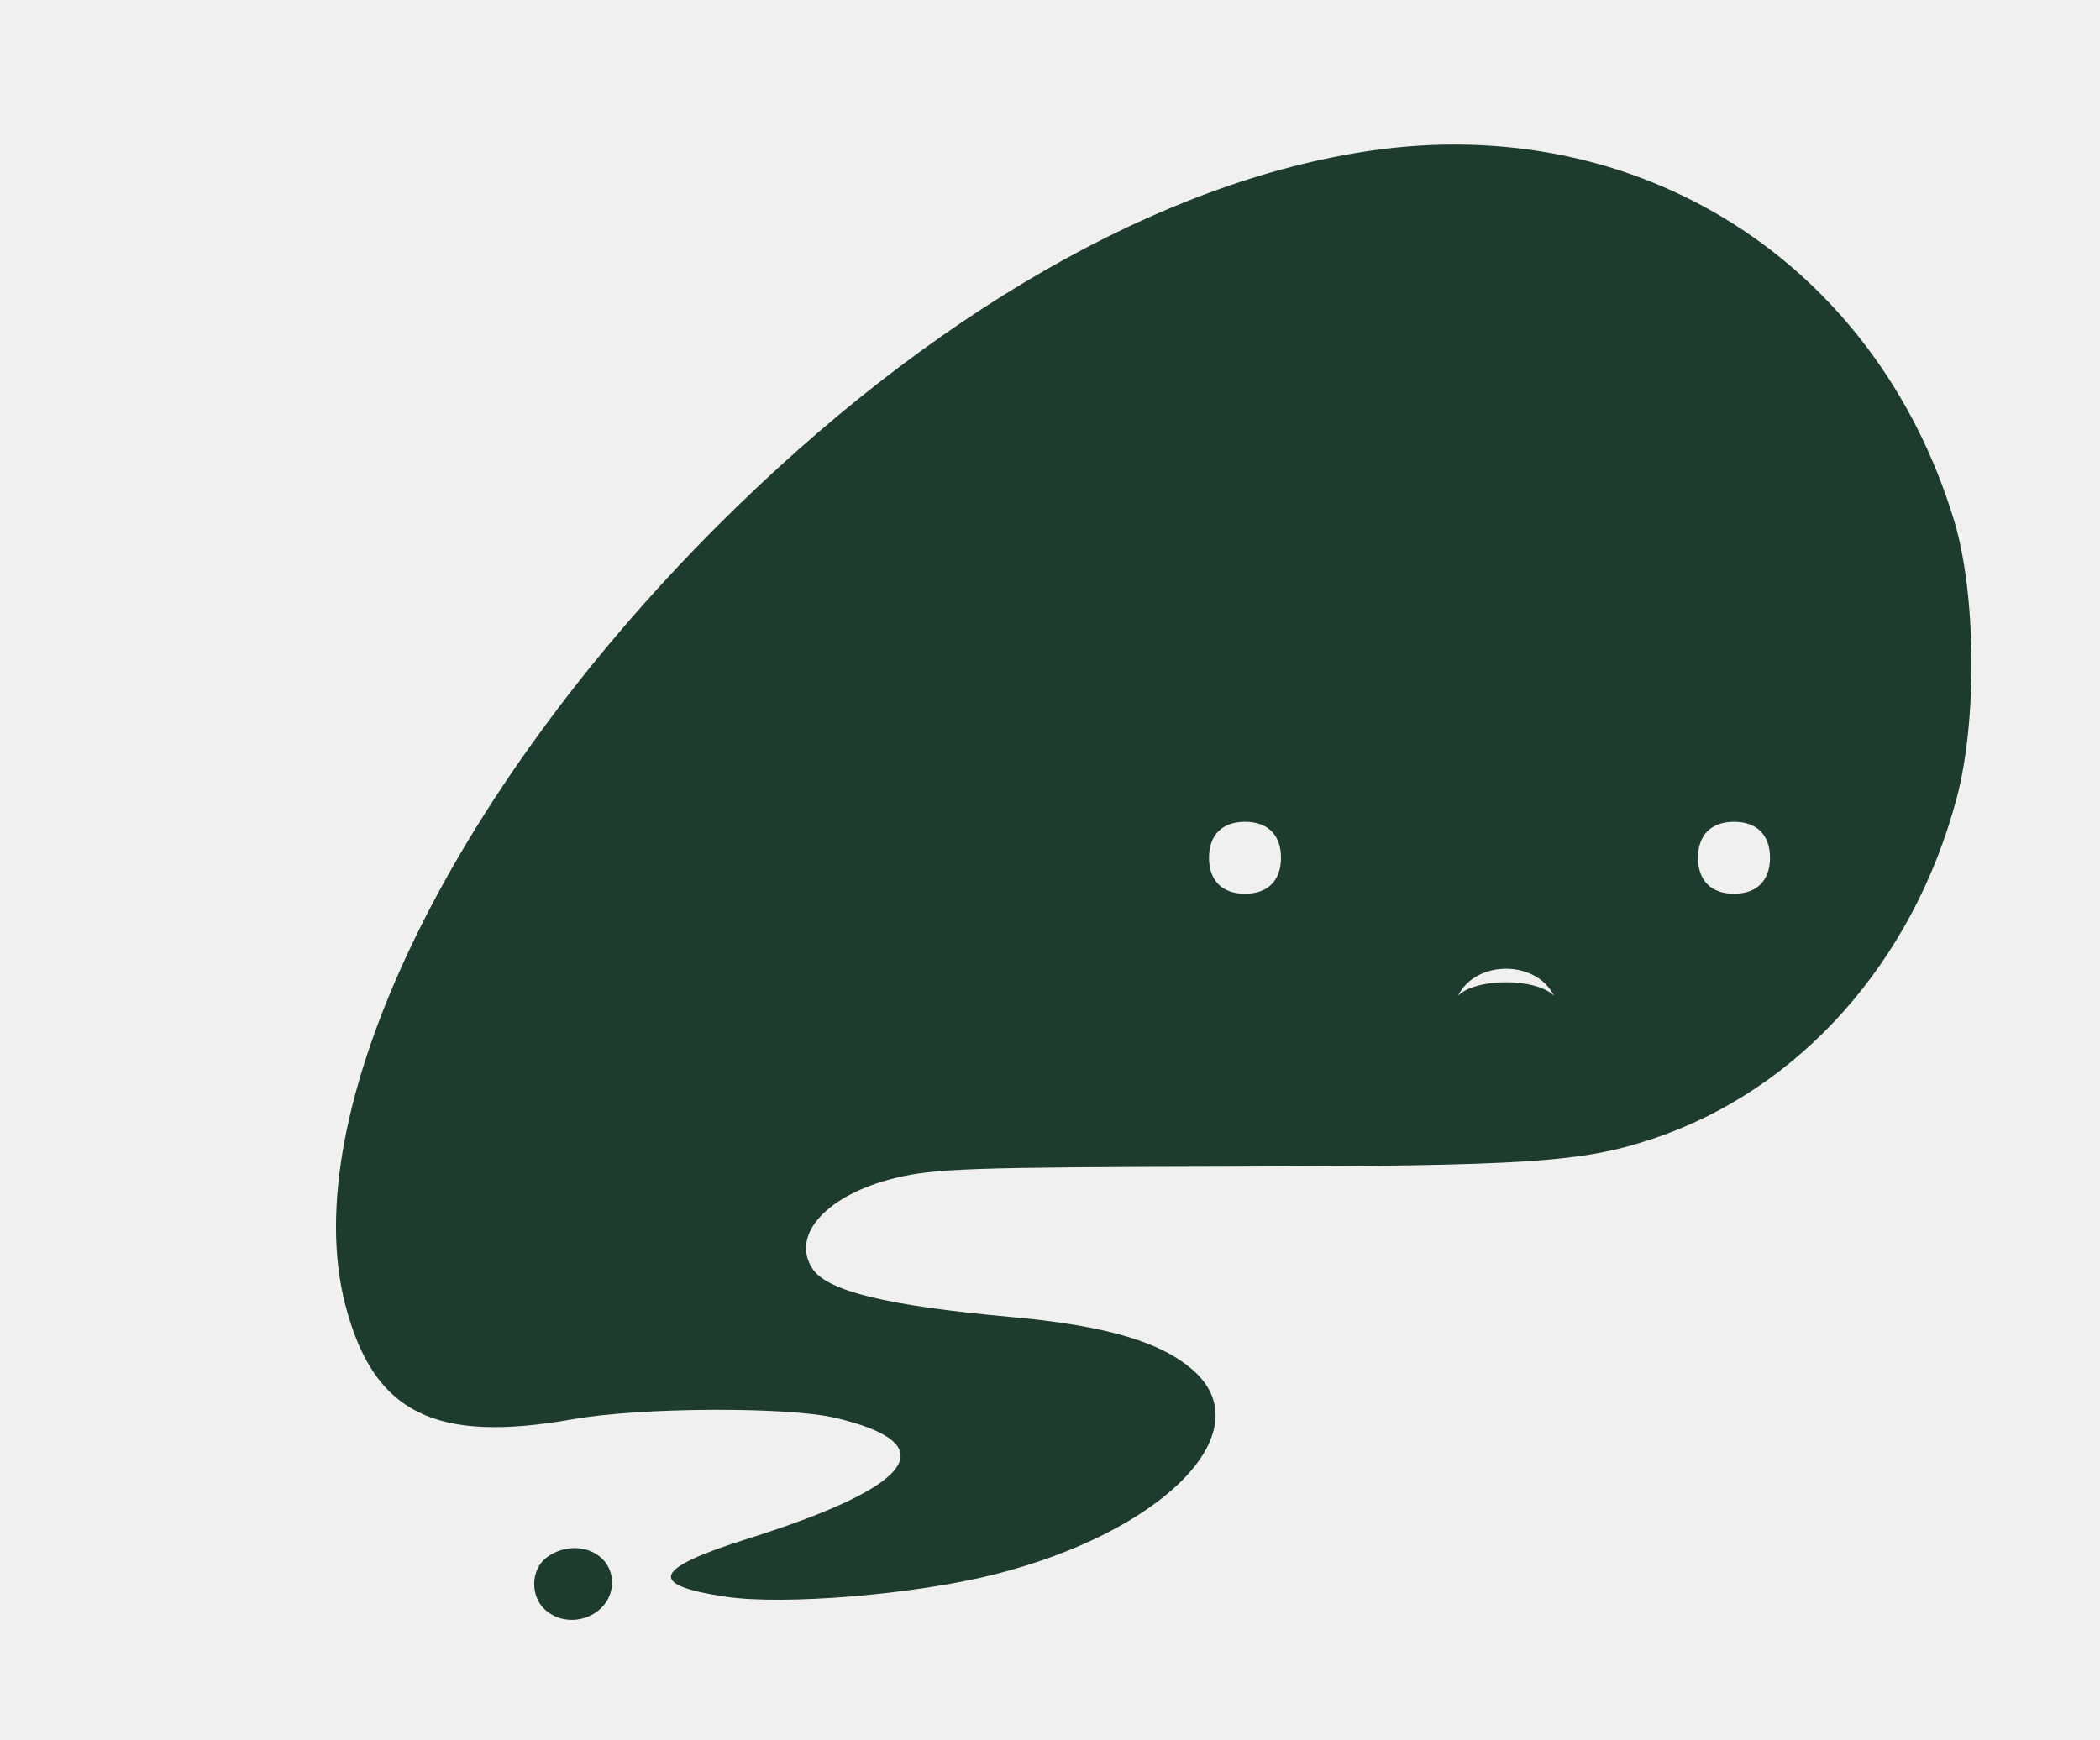
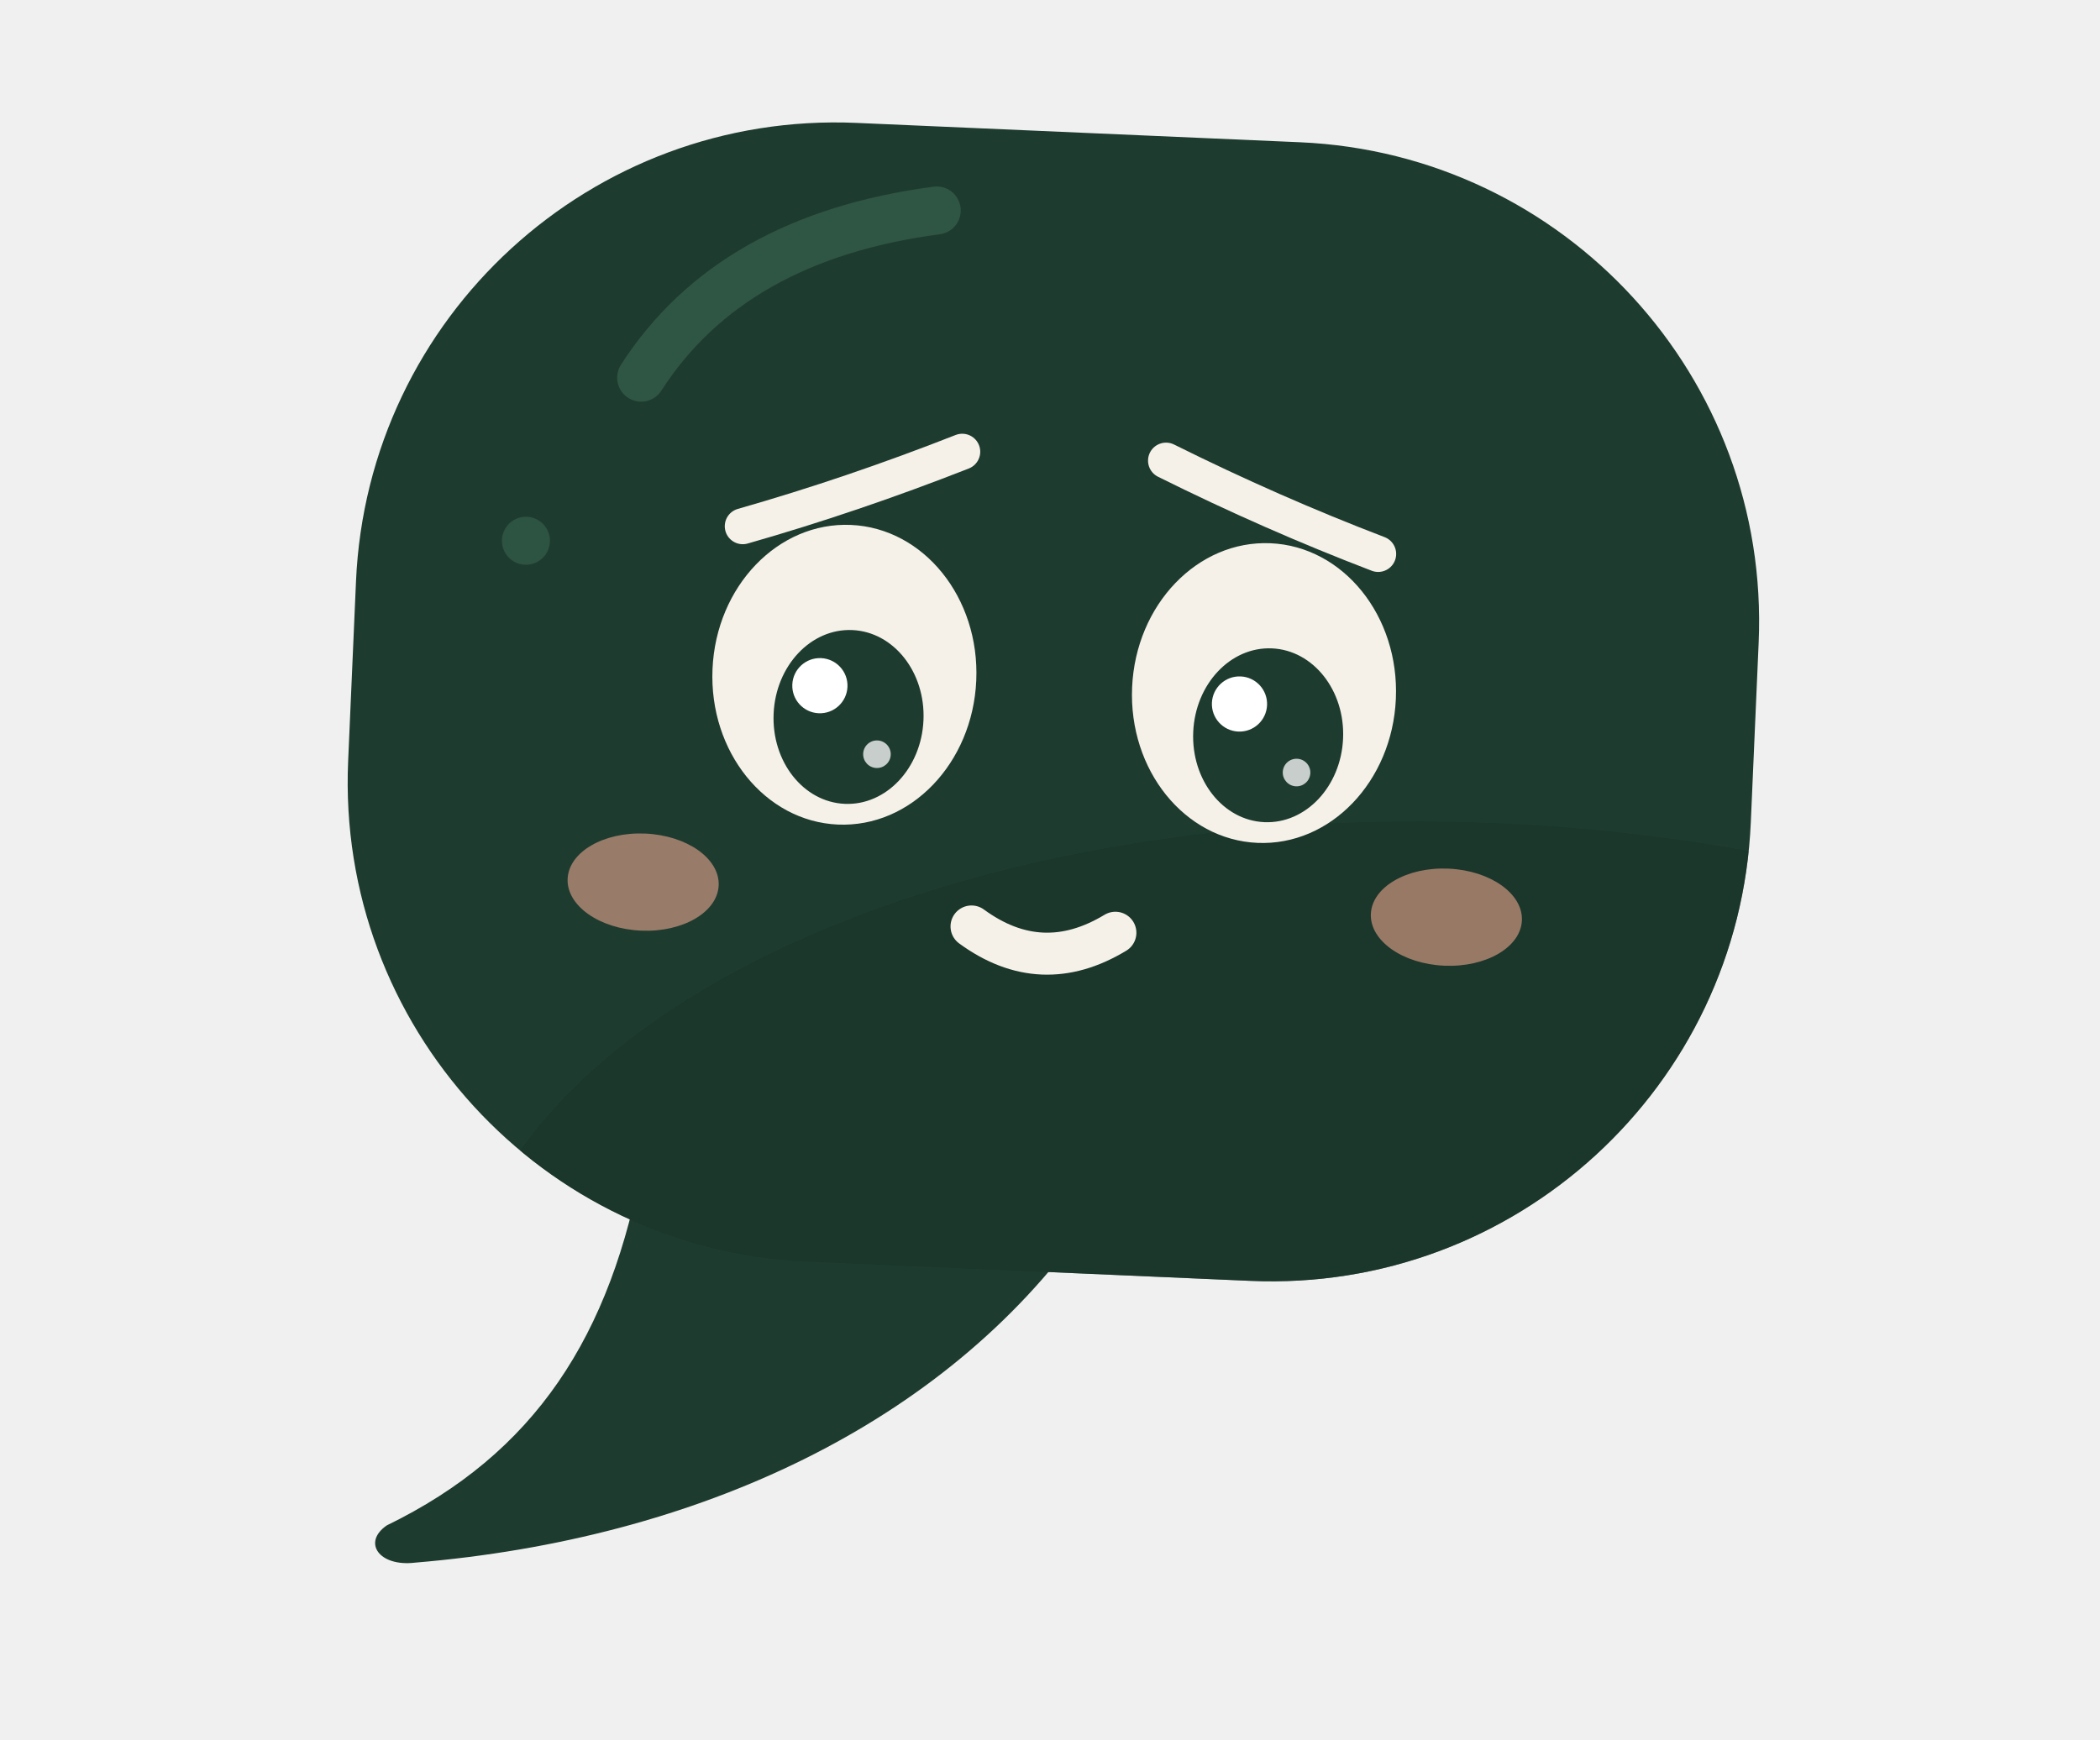
- <svg xmlns="http://www.w3.org/2000/svg" viewBox="300 90 350 290">
-   <path d="M 528.500 115.116 C 493.516 120.199, 454.846 142.399, 419.623 177.623 C 374.659 222.586, 349.269 275.730, 357.552 307.540 C 362.250 325.582, 372.414 330.687, 395.500 326.600 C 406.723 324.613, 431.188 324.487, 439.212 326.375 C 457.648 330.714, 452.589 337.717, 424.664 346.512 C 408.757 351.522, 407.736 354.234, 421.015 356.205 C 430.679 357.639, 452.432 355.835, 465.656 352.501 C 493.687 345.436, 510.088 328.936, 499.201 318.755 C 493.912 313.808, 484.561 311.006, 468.500 309.556 C 447.889 307.694, 437.871 305.259, 435.417 301.513 C 431.723 295.876, 437.813 289.185, 449.174 286.398 C 455.671 284.804, 461.929 284.588, 504.500 284.492 C 554.718 284.378, 563.683 283.790, 575.500 279.837 C 599.923 271.665, 618.871 250.393, 626.128 223 C 629.573 209.995, 629.359 188.855, 625.660 176.703 C 612.543 133.618, 573.126 108.632, 528.500 115.116 M 507.5 227 C 511.3 227, 513.5 229.2, 513.5 233 C 513.5 236.8, 511.3 239, 507.5 239 C 503.7 239, 501.5 236.8, 501.5 233 C 501.5 229.2, 503.7 227, 507.5 227 M 589 227 C 592.8 227, 595 229.2, 595 233 C 595 236.8, 592.8 239, 589 239 C 585.2 239, 583 236.8, 583 233 C 583 229.2, 585.2 227, 589 227 M 543 256 C 546 250, 556 250, 559 256 C 556 253, 546 253, 543 256 M 391.223 349.557 C 388.478 351.479, 388.274 356.033, 390.829 358.345 C 394.973 362.096, 402 359.253, 402 353.826 C 402 348.747, 395.855 346.312, 391.223 349.557" fill="#1E3B2F" fill-rule="evenodd" />
+ <svg xmlns="http://www.w3.org/2000/svg" viewBox="0 0 350 290" role="img" aria-labelledby="t d">
+   <g transform="rotate(2.5 175 130)">
+     <defs>
+       <clipPath id="c">
+         <rect x="58" y="22" width="234" height="190" rx="80" />
+       </clipPath>
+     </defs>
+     <path d="M110 196 C106 226 94 246 70 259 C66 262 69 266 75 265 C122 259 162 238 184 204 Z" fill="#1E3B2F" />
+     <rect x="58" y="22" width="234" height="190" rx="80" fill="#1E3B2F" />
+     <g clip-path="url(#c)">
+       <ellipse cx="250" cy="226" rx="170" ry="92" fill="#173126" opacity=".55" />
+     </g>
+     <path d="M104 66 Q118 42 152 36" fill="none" stroke="#3C6B55" stroke-width="8" stroke-linecap="round" opacity=".55" />
+     <circle cx="86" cy="94" r="4" fill="#3C6B55" opacity=".5" />
+     <g fill="#F5F1E8">
+       <ellipse cx="140" cy="114" rx="22" ry="25" />
+       <ellipse cx="210" cy="114" rx="22" ry="25" />
+     </g>
+     <g fill="#1E3B2F">
+       <ellipse cx="141" cy="121" rx="12.5" ry="14.5" />
+       <ellipse cx="211" cy="121" rx="12.5" ry="14.5" />
+     </g>
+     <g fill="#FFFFFF">
+       <circle cx="136" cy="116" r="4.6" />
+       <circle cx="206" cy="116" r="4.6" />
+       <circle cx="146" cy="127" r="2.3" opacity=".75" />
+       <circle cx="216" cy="127" r="2.3" opacity=".75" />
+     </g>
+     <g fill="none" stroke="#F5F1E8" stroke-width="6" stroke-linecap="round">
+       <path d="M122 90 Q140 84 158 76" />
+       <path d="M192 76 Q210 84 228 90" />
+     </g>
+     <g fill="#E9A58D" opacity="0.6">
+       <ellipse cx="108" cy="150" rx="12.6" ry="8.1" />
+       <ellipse cx="242" cy="150" rx="12.6" ry="8.1" />
+     </g>
+     <path d="M163 155 Q175 163 187 155" fill="none" stroke="#F5F1E8" stroke-width="7" stroke-linecap="round" />
+   </g>
</svg>
